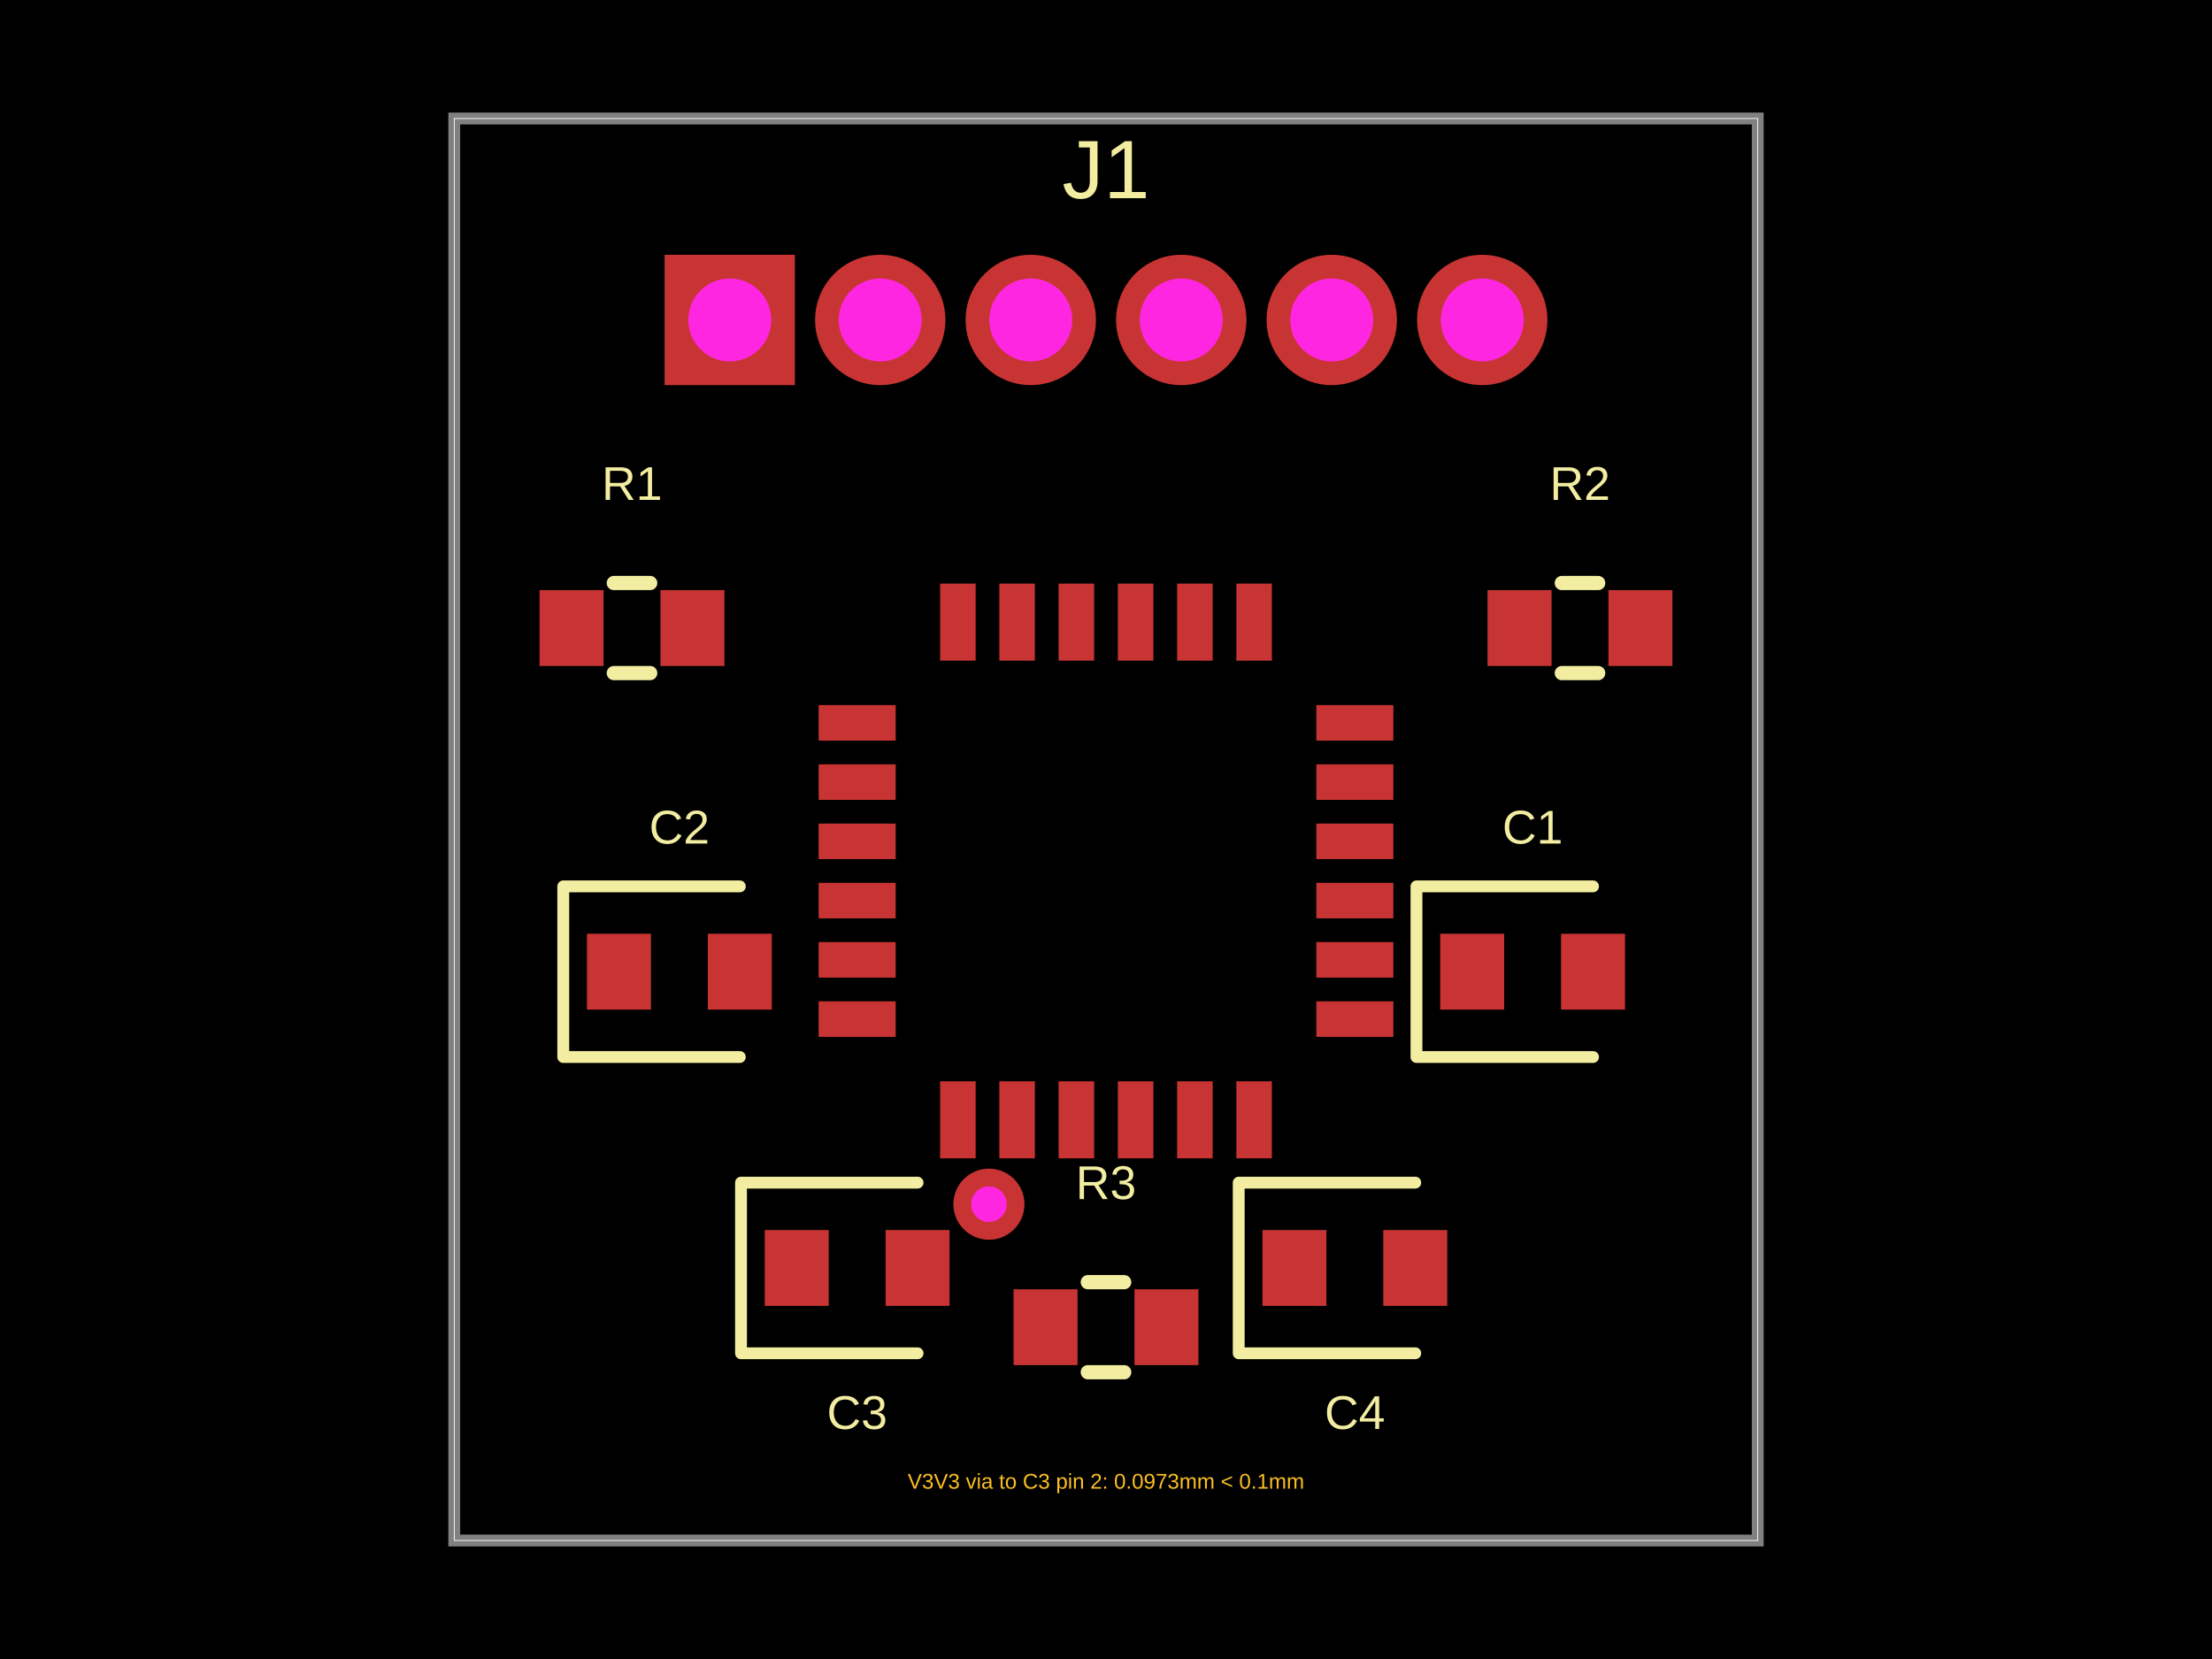
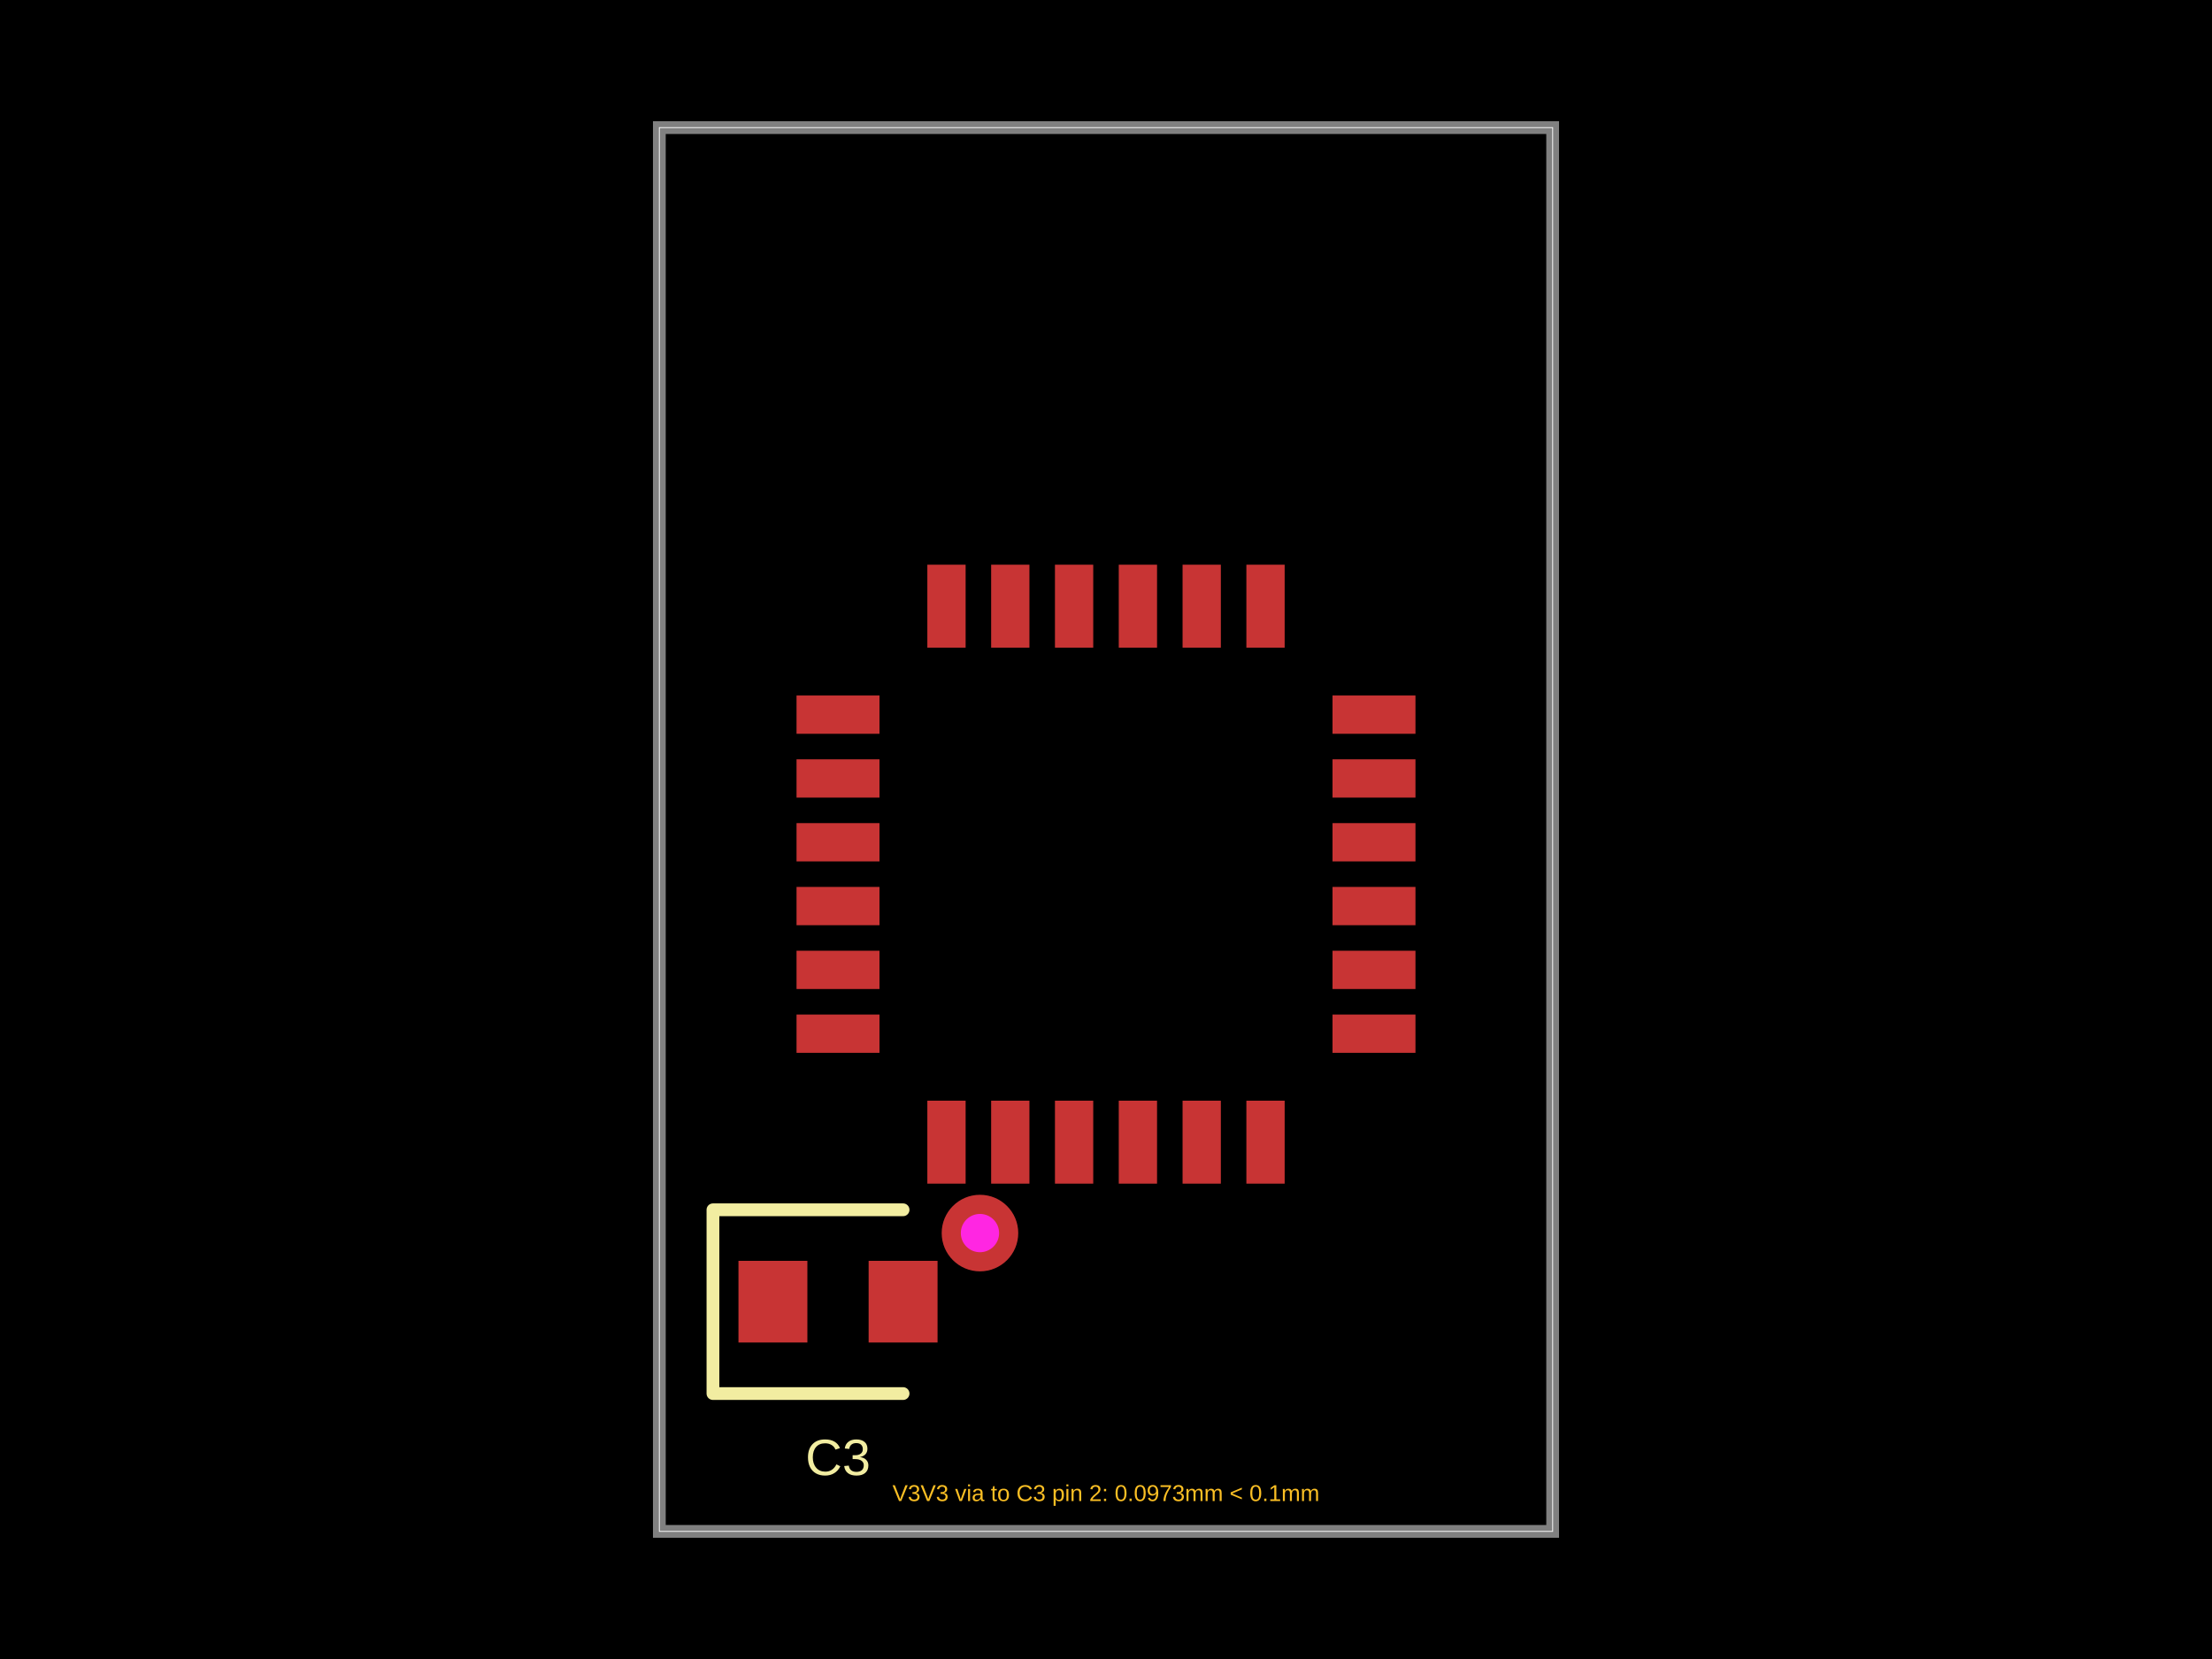
- <svg xmlns="http://www.w3.org/2000/svg" width="800" height="600">
+ <svg xmlns="http://www.w3.org/2000/svg" width="800" height="600" data-software-used-string="@tscircuit/core@0.0.1929">
  <style />
  <rect class="boundary" x="0" y="0" fill="#000" width="800" height="600" data-type="pcb_background" data-pcb-layer="global" />
-   <rect class="pcb-boundary" fill="none" stroke="#fff" stroke-width="0.3" x="164.286" y="42.857" width="471.429" height="514.286" data-type="pcb_boundary" data-pcb-layer="global" />
-   <path class="pcb-board" d="M 164.286 557.143 L 635.714 557.143 L 635.714 42.857 L 164.286 42.857 Z" fill="none" stroke="rgba(255, 255, 255, 0.5)" stroke-width="4.286" data-type="pcb_board" data-pcb-layer="board" />
-   <rect class="pcb-pad" fill="rgb(200, 52, 52)" x="296.071" y="255" width="27.857" height="12.857" data-type="pcb_smtpad" data-pcb-layer="top" />
-   <rect class="pcb-pad" fill="rgb(200, 52, 52)" x="296.071" y="276.429" width="27.857" height="12.857" data-type="pcb_smtpad" data-pcb-layer="top" />
-   <rect class="pcb-pad" fill="rgb(200, 52, 52)" x="296.071" y="297.857" width="27.857" height="12.857" data-type="pcb_smtpad" data-pcb-layer="top" />
-   <rect class="pcb-pad" fill="rgb(200, 52, 52)" x="296.071" y="319.286" width="27.857" height="12.857" data-type="pcb_smtpad" data-pcb-layer="top" />
-   <rect class="pcb-pad" fill="rgb(200, 52, 52)" x="296.071" y="340.714" width="27.857" height="12.857" data-type="pcb_smtpad" data-pcb-layer="top" />
-   <rect class="pcb-pad" fill="rgb(200, 52, 52)" x="296.071" y="362.143" width="27.857" height="12.857" data-type="pcb_smtpad" data-pcb-layer="top" />
-   <rect class="pcb-pad" fill="rgb(200, 52, 52)" x="340" y="391.071" width="12.857" height="27.857" data-type="pcb_smtpad" data-pcb-layer="top" />
-   <rect class="pcb-pad" fill="rgb(200, 52, 52)" x="361.429" y="391.071" width="12.857" height="27.857" data-type="pcb_smtpad" data-pcb-layer="top" />
-   <rect class="pcb-pad" fill="rgb(200, 52, 52)" x="382.857" y="391.071" width="12.857" height="27.857" data-type="pcb_smtpad" data-pcb-layer="top" />
-   <rect class="pcb-pad" fill="rgb(200, 52, 52)" x="404.286" y="391.071" width="12.857" height="27.857" data-type="pcb_smtpad" data-pcb-layer="top" />
-   <rect class="pcb-pad" fill="rgb(200, 52, 52)" x="425.714" y="391.071" width="12.857" height="27.857" data-type="pcb_smtpad" data-pcb-layer="top" />
-   <rect class="pcb-pad" fill="rgb(200, 52, 52)" x="447.143" y="391.071" width="12.857" height="27.857" data-type="pcb_smtpad" data-pcb-layer="top" />
-   <rect class="pcb-pad" fill="rgb(200, 52, 52)" x="476.071" y="362.143" width="27.857" height="12.857" data-type="pcb_smtpad" data-pcb-layer="top" />
-   <rect class="pcb-pad" fill="rgb(200, 52, 52)" x="476.071" y="340.714" width="27.857" height="12.857" data-type="pcb_smtpad" data-pcb-layer="top" />
-   <rect class="pcb-pad" fill="rgb(200, 52, 52)" x="476.071" y="319.286" width="27.857" height="12.857" data-type="pcb_smtpad" data-pcb-layer="top" />
-   <rect class="pcb-pad" fill="rgb(200, 52, 52)" x="476.071" y="297.857" width="27.857" height="12.857" data-type="pcb_smtpad" data-pcb-layer="top" />
-   <rect class="pcb-pad" fill="rgb(200, 52, 52)" x="476.071" y="276.429" width="27.857" height="12.857" data-type="pcb_smtpad" data-pcb-layer="top" />
-   <rect class="pcb-pad" fill="rgb(200, 52, 52)" x="476.071" y="255" width="27.857" height="12.857" data-type="pcb_smtpad" data-pcb-layer="top" />
-   <rect class="pcb-pad" fill="rgb(200, 52, 52)" x="447.143" y="211.071" width="12.857" height="27.857" data-type="pcb_smtpad" data-pcb-layer="top" />
-   <rect class="pcb-pad" fill="rgb(200, 52, 52)" x="425.714" y="211.071" width="12.857" height="27.857" data-type="pcb_smtpad" data-pcb-layer="top" />
-   <rect class="pcb-pad" fill="rgb(200, 52, 52)" x="404.286" y="211.071" width="12.857" height="27.857" data-type="pcb_smtpad" data-pcb-layer="top" />
-   <rect class="pcb-pad" fill="rgb(200, 52, 52)" x="382.857" y="211.071" width="12.857" height="27.857" data-type="pcb_smtpad" data-pcb-layer="top" />
-   <rect class="pcb-pad" fill="rgb(200, 52, 52)" x="361.429" y="211.071" width="12.857" height="27.857" data-type="pcb_smtpad" data-pcb-layer="top" />
-   <rect class="pcb-pad" fill="rgb(200, 52, 52)" x="340" y="211.071" width="12.857" height="27.857" data-type="pcb_smtpad" data-pcb-layer="top" />
-   <rect class="pcb-pad" fill="rgb(200, 52, 52)" x="520.857" y="337.714" width="23.143" height="27.429" data-type="pcb_smtpad" data-pcb-layer="top" />
-   <rect class="pcb-pad" fill="rgb(200, 52, 52)" x="564.571" y="337.714" width="23.143" height="27.429" data-type="pcb_smtpad" data-pcb-layer="top" />
-   <rect class="pcb-pad" fill="rgb(200, 52, 52)" x="212.286" y="337.714" width="23.143" height="27.429" data-type="pcb_smtpad" data-pcb-layer="top" />
-   <rect class="pcb-pad" fill="rgb(200, 52, 52)" x="256" y="337.714" width="23.143" height="27.429" data-type="pcb_smtpad" data-pcb-layer="top" />
-   <rect class="pcb-pad" fill="rgb(200, 52, 52)" x="276.571" y="444.857" width="23.143" height="27.429" data-type="pcb_smtpad" data-pcb-layer="top" />
-   <rect class="pcb-pad" fill="rgb(200, 52, 52)" x="320.286" y="444.857" width="23.143" height="27.429" data-type="pcb_smtpad" data-pcb-layer="top" />
-   <rect class="pcb-pad" fill="rgb(200, 52, 52)" x="456.571" y="444.857" width="23.143" height="27.429" data-type="pcb_smtpad" data-pcb-layer="top" />
-   <rect class="pcb-pad" fill="rgb(200, 52, 52)" x="500.286" y="444.857" width="23.143" height="27.429" data-type="pcb_smtpad" data-pcb-layer="top" />
-   <rect class="pcb-pad" fill="rgb(200, 52, 52)" x="195.143" y="213.429" width="23.143" height="27.429" data-type="pcb_smtpad" data-pcb-layer="top" />
-   <rect class="pcb-pad" fill="rgb(200, 52, 52)" x="238.857" y="213.429" width="23.143" height="27.429" data-type="pcb_smtpad" data-pcb-layer="top" />
-   <rect class="pcb-pad" fill="rgb(200, 52, 52)" x="538" y="213.429" width="23.143" height="27.429" data-type="pcb_smtpad" data-pcb-layer="top" />
-   <rect class="pcb-pad" fill="rgb(200, 52, 52)" x="581.714" y="213.429" width="23.143" height="27.429" data-type="pcb_smtpad" data-pcb-layer="top" />
-   <rect class="pcb-pad" fill="rgb(200, 52, 52)" x="366.571" y="466.286" width="23.143" height="27.429" data-type="pcb_smtpad" data-pcb-layer="top" />
-   <rect class="pcb-pad" fill="rgb(200, 52, 52)" x="410.286" y="466.286" width="23.143" height="27.429" data-type="pcb_smtpad" data-pcb-layer="top" />
-   <text x="0" y="0" dx="0" dy="0" fill="#f2eda1" font-family="Arial, sans-serif" font-size="30" text-anchor="middle" dominant-baseline="central" transform="matrix(1,0,0,1,400,61.28571)" class="pcb-silkscreen-text pcb-silkscreen-top" data-pcb-silkscreen-text-id="pcb_silkscreen_text_0" stroke="none" data-type="pcb_silkscreen_text" data-pcb-layer="top">J1</text>
-   <path class="pcb-silkscreen pcb-silkscreen-top" d="M 576.143 320.571 L 512.286 320.571 L 512.286 382.286 L 576.143 382.286" fill="none" stroke="#f2eda1" stroke-width="4.286" stroke-linecap="round" stroke-linejoin="round" data-pcb-component-id="pcb_component_2" data-pcb-silkscreen-path-id="pcb_silkscreen_path_0" data-type="pcb_silkscreen_path" data-pcb-layer="top" />
-   <text x="0" y="0" dx="0" dy="0" fill="#f2eda1" font-family="Arial, sans-serif" font-size="17.143" text-anchor="middle" dominant-baseline="central" transform="matrix(1,0,0,1,554.2857,299.1429)" class="pcb-silkscreen-text pcb-silkscreen-top" data-pcb-silkscreen-text-id="pcb_silkscreen_text_1" stroke="none" data-type="pcb_silkscreen_text" data-pcb-layer="top">C1</text>
-   <path class="pcb-silkscreen pcb-silkscreen-top" d="M 267.571 320.571 L 203.714 320.571 L 203.714 382.286 L 267.571 382.286" fill="none" stroke="#f2eda1" stroke-width="4.286" stroke-linecap="round" stroke-linejoin="round" data-pcb-component-id="pcb_component_3" data-pcb-silkscreen-path-id="pcb_silkscreen_path_1" data-type="pcb_silkscreen_path" data-pcb-layer="top" />
-   <text x="0" y="0" dx="0" dy="0" fill="#f2eda1" font-family="Arial, sans-serif" font-size="17.143" text-anchor="middle" dominant-baseline="central" transform="matrix(1,0,0,1,245.7143,299.1429)" class="pcb-silkscreen-text pcb-silkscreen-top" data-pcb-silkscreen-text-id="pcb_silkscreen_text_2" stroke="none" data-type="pcb_silkscreen_text" data-pcb-layer="top">C2</text>
-   <path class="pcb-silkscreen pcb-silkscreen-top" d="M 331.857 427.714 L 268 427.714 L 268 489.429 L 331.857 489.429" fill="none" stroke="#f2eda1" stroke-width="4.286" stroke-linecap="round" stroke-linejoin="round" data-pcb-component-id="pcb_component_4" data-pcb-silkscreen-path-id="pcb_silkscreen_path_2" data-type="pcb_silkscreen_path" data-pcb-layer="top" />
-   <text x="0" y="0" dx="0" dy="0" fill="#f2eda1" font-family="Arial, sans-serif" font-size="17.143" text-anchor="middle" dominant-baseline="central" transform="matrix(1,0,0,1,310,510.8571)" class="pcb-silkscreen-text pcb-silkscreen-top" data-pcb-silkscreen-text-id="pcb_silkscreen_text_3" stroke="none" data-type="pcb_silkscreen_text" data-pcb-layer="top">C3</text>
-   <path class="pcb-silkscreen pcb-silkscreen-top" d="M 511.857 427.714 L 448 427.714 L 448 489.429 L 511.857 489.429" fill="none" stroke="#f2eda1" stroke-width="4.286" stroke-linecap="round" stroke-linejoin="round" data-pcb-component-id="pcb_component_5" data-pcb-silkscreen-path-id="pcb_silkscreen_path_3" data-type="pcb_silkscreen_path" data-pcb-layer="top" />
-   <text x="0" y="0" dx="0" dy="0" fill="#f2eda1" font-family="Arial, sans-serif" font-size="17.143" text-anchor="middle" dominant-baseline="central" transform="matrix(1,0,0,1,490,510.8571)" class="pcb-silkscreen-text pcb-silkscreen-top" data-pcb-silkscreen-text-id="pcb_silkscreen_text_4" stroke="none" data-type="pcb_silkscreen_text" data-pcb-layer="top">C4</text>
-   <path class="pcb-silkscreen pcb-silkscreen-top" d="M 221.987 210.857 L 235.156 210.857" fill="none" stroke="#f2eda1" stroke-width="5.143" stroke-linecap="round" stroke-linejoin="round" data-pcb-component-id="pcb_component_6" data-pcb-silkscreen-path-id="pcb_silkscreen_path_4" data-type="pcb_silkscreen_path" data-pcb-layer="top" />
-   <path class="pcb-silkscreen pcb-silkscreen-top" d="M 221.987 243.429 L 235.156 243.429" fill="none" stroke="#f2eda1" stroke-width="5.143" stroke-linecap="round" stroke-linejoin="round" data-pcb-component-id="pcb_component_6" data-pcb-silkscreen-path-id="pcb_silkscreen_path_5" data-type="pcb_silkscreen_path" data-pcb-layer="top" />
-   <text x="0" y="0" dx="0" dy="0" fill="#f2eda1" font-family="Arial, sans-serif" font-size="17.143" text-anchor="middle" dominant-baseline="central" transform="matrix(1,0,0,1,228.5714,174.8571)" class="pcb-silkscreen-text pcb-silkscreen-top" data-pcb-silkscreen-text-id="pcb_silkscreen_text_5" stroke="none" data-type="pcb_silkscreen_text" data-pcb-layer="top">R1</text>
-   <path class="pcb-silkscreen pcb-silkscreen-top" d="M 564.844 210.857 L 578.013 210.857" fill="none" stroke="#f2eda1" stroke-width="5.143" stroke-linecap="round" stroke-linejoin="round" data-pcb-component-id="pcb_component_7" data-pcb-silkscreen-path-id="pcb_silkscreen_path_6" data-type="pcb_silkscreen_path" data-pcb-layer="top" />
-   <path class="pcb-silkscreen pcb-silkscreen-top" d="M 564.844 243.429 L 578.013 243.429" fill="none" stroke="#f2eda1" stroke-width="5.143" stroke-linecap="round" stroke-linejoin="round" data-pcb-component-id="pcb_component_7" data-pcb-silkscreen-path-id="pcb_silkscreen_path_7" data-type="pcb_silkscreen_path" data-pcb-layer="top" />
-   <text x="0" y="0" dx="0" dy="0" fill="#f2eda1" font-family="Arial, sans-serif" font-size="17.143" text-anchor="middle" dominant-baseline="central" transform="matrix(1,0,0,1,571.4286,174.8571)" class="pcb-silkscreen-text pcb-silkscreen-top" data-pcb-silkscreen-text-id="pcb_silkscreen_text_6" stroke="none" data-type="pcb_silkscreen_text" data-pcb-layer="top">R2</text>
-   <path class="pcb-silkscreen pcb-silkscreen-top" d="M 393.415 463.714 L 406.585 463.714" fill="none" stroke="#f2eda1" stroke-width="5.143" stroke-linecap="round" stroke-linejoin="round" data-pcb-component-id="pcb_component_8" data-pcb-silkscreen-path-id="pcb_silkscreen_path_8" data-type="pcb_silkscreen_path" data-pcb-layer="top" />
-   <path class="pcb-silkscreen pcb-silkscreen-top" d="M 393.415 496.286 L 406.585 496.286" fill="none" stroke="#f2eda1" stroke-width="5.143" stroke-linecap="round" stroke-linejoin="round" data-pcb-component-id="pcb_component_8" data-pcb-silkscreen-path-id="pcb_silkscreen_path_9" data-type="pcb_silkscreen_path" data-pcb-layer="top" />
-   <text x="0" y="0" dx="0" dy="0" fill="#f2eda1" font-family="Arial, sans-serif" font-size="17.143" text-anchor="middle" dominant-baseline="central" transform="matrix(1,0,0,1,400,427.7143)" class="pcb-silkscreen-text pcb-silkscreen-top" data-pcb-silkscreen-text-id="pcb_silkscreen_text_7" stroke="none" data-type="pcb_silkscreen_text" data-pcb-layer="top">R3</text>
-   <g data-type="pcb_plated_hole" data-pcb-layer="through">
-     <rect class="pcb-hole-outer-pad" fill="rgb(200, 52, 52)" x="240.357" y="92.143" width="47.143" height="47.143" data-type="pcb_plated_hole" data-pcb-layer="top" />
-     <circle class="pcb-hole-inner" fill="#FF26E2" cx="263.929" cy="115.714" r="15" data-type="pcb_plated_hole_drill" data-pcb-layer="drill" />
+   <rect class="pcb-boundary" fill="none" stroke="#fff" stroke-width="0.3" x="238.462" y="46.154" width="323.077" height="507.692" data-type="pcb_boundary" data-pcb-layer="global" />
+   <path class="pcb-board" d="M 238.462 553.846 L 561.538 553.846 L 561.538 46.154 L 238.462 46.154 Z" fill="none" stroke="rgba(255, 255, 255, 0.5)" stroke-width="4.615" data-type="pcb_board" data-pcb-layer="board" />
+   <rect class="pcb-pad" fill="rgb(200, 52, 52)" x="288.077" y="251.538" width="30" height="13.846" data-type="pcb_smtpad" data-pcb-layer="top" data-pad-name="U1.CLKIN" data-pad-net-name="GND" />
+   <rect class="pcb-pad" fill="rgb(200, 52, 52)" x="288.077" y="274.615" width="30" height="13.846" data-type="pcb_smtpad" data-pcb-layer="top" data-pad-name="U1.NC2" />
+   <rect class="pcb-pad" fill="rgb(200, 52, 52)" x="288.077" y="297.692" width="30" height="13.846" data-type="pcb_smtpad" data-pcb-layer="top" data-pad-name="U1.NC3" />
+   <rect class="pcb-pad" fill="rgb(200, 52, 52)" x="288.077" y="320.769" width="30" height="13.846" data-type="pcb_smtpad" data-pcb-layer="top" data-pad-name="U1.NC4" />
+   <rect class="pcb-pad" fill="rgb(200, 52, 52)" x="288.077" y="343.846" width="30" height="13.846" data-type="pcb_smtpad" data-pcb-layer="top" data-pad-name="U1.NC5" />
+   <rect class="pcb-pad" fill="rgb(200, 52, 52)" x="288.077" y="366.923" width="30" height="13.846" data-type="pcb_smtpad" data-pcb-layer="top" data-pad-name="U1.AUX_DA" />
+   <rect class="pcb-pad" fill="rgb(200, 52, 52)" x="335.385" y="398.077" width="13.846" height="30" data-type="pcb_smtpad" data-pcb-layer="top" data-pad-name="U1.AUX_CL" />
+   <rect class="pcb-pad" fill="rgb(200, 52, 52)" x="358.462" y="398.077" width="13.846" height="30" data-type="pcb_smtpad" data-pcb-layer="top" data-pad-name="U1.VLOGIC" data-pad-net-name="V3V3" />
+   <rect class="pcb-pad" fill="rgb(200, 52, 52)" x="381.538" y="398.077" width="13.846" height="30" data-type="pcb_smtpad" data-pcb-layer="top" data-pad-name="U1.AD0" data-pad-net-name="AD0" />
+   <rect class="pcb-pad" fill="rgb(200, 52, 52)" x="404.615" y="398.077" width="13.846" height="30" data-type="pcb_smtpad" data-pcb-layer="top" data-pad-name="U1.REGOUT" data-pad-net-name="REGOUT" />
+   <rect class="pcb-pad" fill="rgb(200, 52, 52)" x="427.692" y="398.077" width="13.846" height="30" data-type="pcb_smtpad" data-pcb-layer="top" data-pad-name="U1.FSYNC" data-pad-net-name="GND" />
+   <rect class="pcb-pad" fill="rgb(200, 52, 52)" x="450.769" y="398.077" width="13.846" height="30" data-type="pcb_smtpad" data-pcb-layer="top" data-pad-name="U1.INT" data-pad-net-name="INT" />
+   <rect class="pcb-pad" fill="rgb(200, 52, 52)" x="481.923" y="366.923" width="30" height="13.846" data-type="pcb_smtpad" data-pcb-layer="top" data-pad-name="U1.VDD" data-pad-net-name="V3V3" />
+   <rect class="pcb-pad" fill="rgb(200, 52, 52)" x="481.923" y="343.846" width="30" height="13.846" data-type="pcb_smtpad" data-pcb-layer="top" data-pad-name="U1.NC14" />
+   <rect class="pcb-pad" fill="rgb(200, 52, 52)" x="481.923" y="320.769" width="30" height="13.846" data-type="pcb_smtpad" data-pcb-layer="top" data-pad-name="U1.NC15" />
+   <rect class="pcb-pad" fill="rgb(200, 52, 52)" x="481.923" y="297.692" width="30" height="13.846" data-type="pcb_smtpad" data-pcb-layer="top" data-pad-name="U1.NC16" />
+   <rect class="pcb-pad" fill="rgb(200, 52, 52)" x="481.923" y="274.615" width="30" height="13.846" data-type="pcb_smtpad" data-pcb-layer="top" data-pad-name="U1.NC17" />
+   <rect class="pcb-pad" fill="rgb(200, 52, 52)" x="481.923" y="251.538" width="30" height="13.846" data-type="pcb_smtpad" data-pcb-layer="top" data-pad-name="U1.GND" data-pad-net-name="GND" />
+   <rect class="pcb-pad" fill="rgb(200, 52, 52)" x="450.769" y="204.231" width="13.846" height="30" data-type="pcb_smtpad" data-pcb-layer="top" data-pad-name="U1.RESV19" />
+   <rect class="pcb-pad" fill="rgb(200, 52, 52)" x="427.692" y="204.231" width="13.846" height="30" data-type="pcb_smtpad" data-pcb-layer="top" data-pad-name="U1.CPOUT" data-pad-net-name="CPOUT" />
+   <rect class="pcb-pad" fill="rgb(200, 52, 52)" x="404.615" y="204.231" width="13.846" height="30" data-type="pcb_smtpad" data-pcb-layer="top" data-pad-name="U1.RESV21" />
+   <rect class="pcb-pad" fill="rgb(200, 52, 52)" x="381.538" y="204.231" width="13.846" height="30" data-type="pcb_smtpad" data-pcb-layer="top" data-pad-name="U1.RESV22" />
+   <rect class="pcb-pad" fill="rgb(200, 52, 52)" x="358.462" y="204.231" width="13.846" height="30" data-type="pcb_smtpad" data-pcb-layer="top" data-pad-name="U1.SCL" data-pad-net-name="SCL" />
+   <rect class="pcb-pad" fill="rgb(200, 52, 52)" x="335.385" y="204.231" width="13.846" height="30" data-type="pcb_smtpad" data-pcb-layer="top" data-pad-name="U1.SDA" data-pad-net-name="SDA" />
+   <rect class="pcb-pad" fill="rgb(200, 52, 52)" x="267.077" y="456" width="24.923" height="29.538" data-type="pcb_smtpad" data-pcb-layer="top" data-pad-name="C3.pin1" data-pad-net-name="REGOUT" />
+   <rect class="pcb-pad" fill="rgb(200, 52, 52)" x="314.154" y="456" width="24.923" height="29.538" data-type="pcb_smtpad" data-pcb-layer="top" data-pad-name="C3.pin2" data-pad-net-name="GND" />
+   <path class="pcb-silkscreen pcb-silkscreen-top" d="M 326.615 437.538 L 257.846 437.538 L 257.846 504 L 326.615 504" fill="none" stroke="#f2eda1" stroke-width="4.615" stroke-linecap="round" stroke-linejoin="round" data-pcb-component-id="pcb_component_1" data-pcb-silkscreen-path-id="pcb_silkscreen_path_0" data-type="pcb_silkscreen_path" data-pcb-layer="top" />
+   <text x="0" y="0" dx="0" dy="0" fill="#f2eda1" font-family="Arial, sans-serif" font-size="18.462" text-anchor="middle" dominant-baseline="central" transform="matrix(1,0,0,1,303.0769,527.0769)" class="pcb-silkscreen-text pcb-silkscreen-top" data-pcb-silkscreen-text-id="pcb_silkscreen_text_0" stroke="none" data-type="pcb_silkscreen_text" data-pcb-layer="top">C3</text>
+   <g data-type="pcb_via" data-pcb-layer="through">
+     <circle class="pcb-hole-outer" fill="rgb(200, 52, 52)" cx="354.418" cy="445.958" r="13.846" data-type="pcb_via" data-pcb-layer="top" />
+     <circle class="pcb-hole-inner" fill="#FF26E2" cx="354.418" cy="445.958" r="6.923" data-type="pcb_via" data-pcb-layer="drill" />
  </g>
-   <g data-type="pcb_plated_hole" data-pcb-layer="through">
-     <circle class="pcb-hole-outer" fill="rgb(200, 52, 52)" cx="318.357" cy="115.714" r="23.571" data-type="pcb_plated_hole" data-pcb-layer="top" />
-     <circle class="pcb-hole-inner" fill="#FF26E2" cx="318.357" cy="115.714" r="15" data-type="pcb_plated_hole_drill" data-pcb-layer="drill" />
-   </g>
-   <g data-type="pcb_plated_hole" data-pcb-layer="through">
-     <circle class="pcb-hole-outer" fill="rgb(200, 52, 52)" cx="372.786" cy="115.714" r="23.571" data-type="pcb_plated_hole" data-pcb-layer="top" />
-     <circle class="pcb-hole-inner" fill="#FF26E2" cx="372.786" cy="115.714" r="15" data-type="pcb_plated_hole_drill" data-pcb-layer="drill" />
-   </g>
-   <g data-type="pcb_plated_hole" data-pcb-layer="through">
-     <circle class="pcb-hole-outer" fill="rgb(200, 52, 52)" cx="427.214" cy="115.714" r="23.571" data-type="pcb_plated_hole" data-pcb-layer="top" />
-     <circle class="pcb-hole-inner" fill="#FF26E2" cx="427.214" cy="115.714" r="15" data-type="pcb_plated_hole_drill" data-pcb-layer="drill" />
-   </g>
-   <g data-type="pcb_plated_hole" data-pcb-layer="through">
-     <circle class="pcb-hole-outer" fill="rgb(200, 52, 52)" cx="481.643" cy="115.714" r="23.571" data-type="pcb_plated_hole" data-pcb-layer="top" />
-     <circle class="pcb-hole-inner" fill="#FF26E2" cx="481.643" cy="115.714" r="15" data-type="pcb_plated_hole_drill" data-pcb-layer="drill" />
-   </g>
-   <g data-type="pcb_plated_hole" data-pcb-layer="through">
-     <circle class="pcb-hole-outer" fill="rgb(200, 52, 52)" cx="536.071" cy="115.714" r="23.571" data-type="pcb_plated_hole" data-pcb-layer="top" />
-     <circle class="pcb-hole-inner" fill="#FF26E2" cx="536.071" cy="115.714" r="15" data-type="pcb_plated_hole_drill" data-pcb-layer="drill" />
-   </g>
-   <g data-type="pcb_via" data-pcb-layer="through">
-     <circle class="pcb-hole-outer" fill="rgb(200, 52, 52)" cx="357.657" cy="435.514" r="12.857" data-type="pcb_via" data-pcb-layer="top" />
-     <circle class="pcb-hole-inner" fill="#FF26E2" cx="357.657" cy="435.514" r="6.429" data-type="pcb_via" data-pcb-layer="drill" />
-   </g>
-   <text x="400" y="535.714" fill="#fbbf24" font-family="Arial, sans-serif" font-size="7.714" text-anchor="middle" dominant-baseline="central" class="pcb-note-text" data-type="pcb_note_text" data-pcb-note-text-id="mpu6050_clearance_note" data-pcb-layer="overlay">V3V3 via to C3 pin 2: 0.0973mm &lt; 0.1mm</text>
+   <text x="400" y="540" fill="#fbbf24" font-family="Arial, sans-serif" font-size="8.308" text-anchor="middle" dominant-baseline="central" class="pcb-note-text" data-type="pcb_note_text" data-pcb-note-text-id="mpu6050_clearance_note" data-pcb-layer="overlay">V3V3 via to C3 pin 2: 0.0973mm &lt; 0.1mm</text>
</svg>
